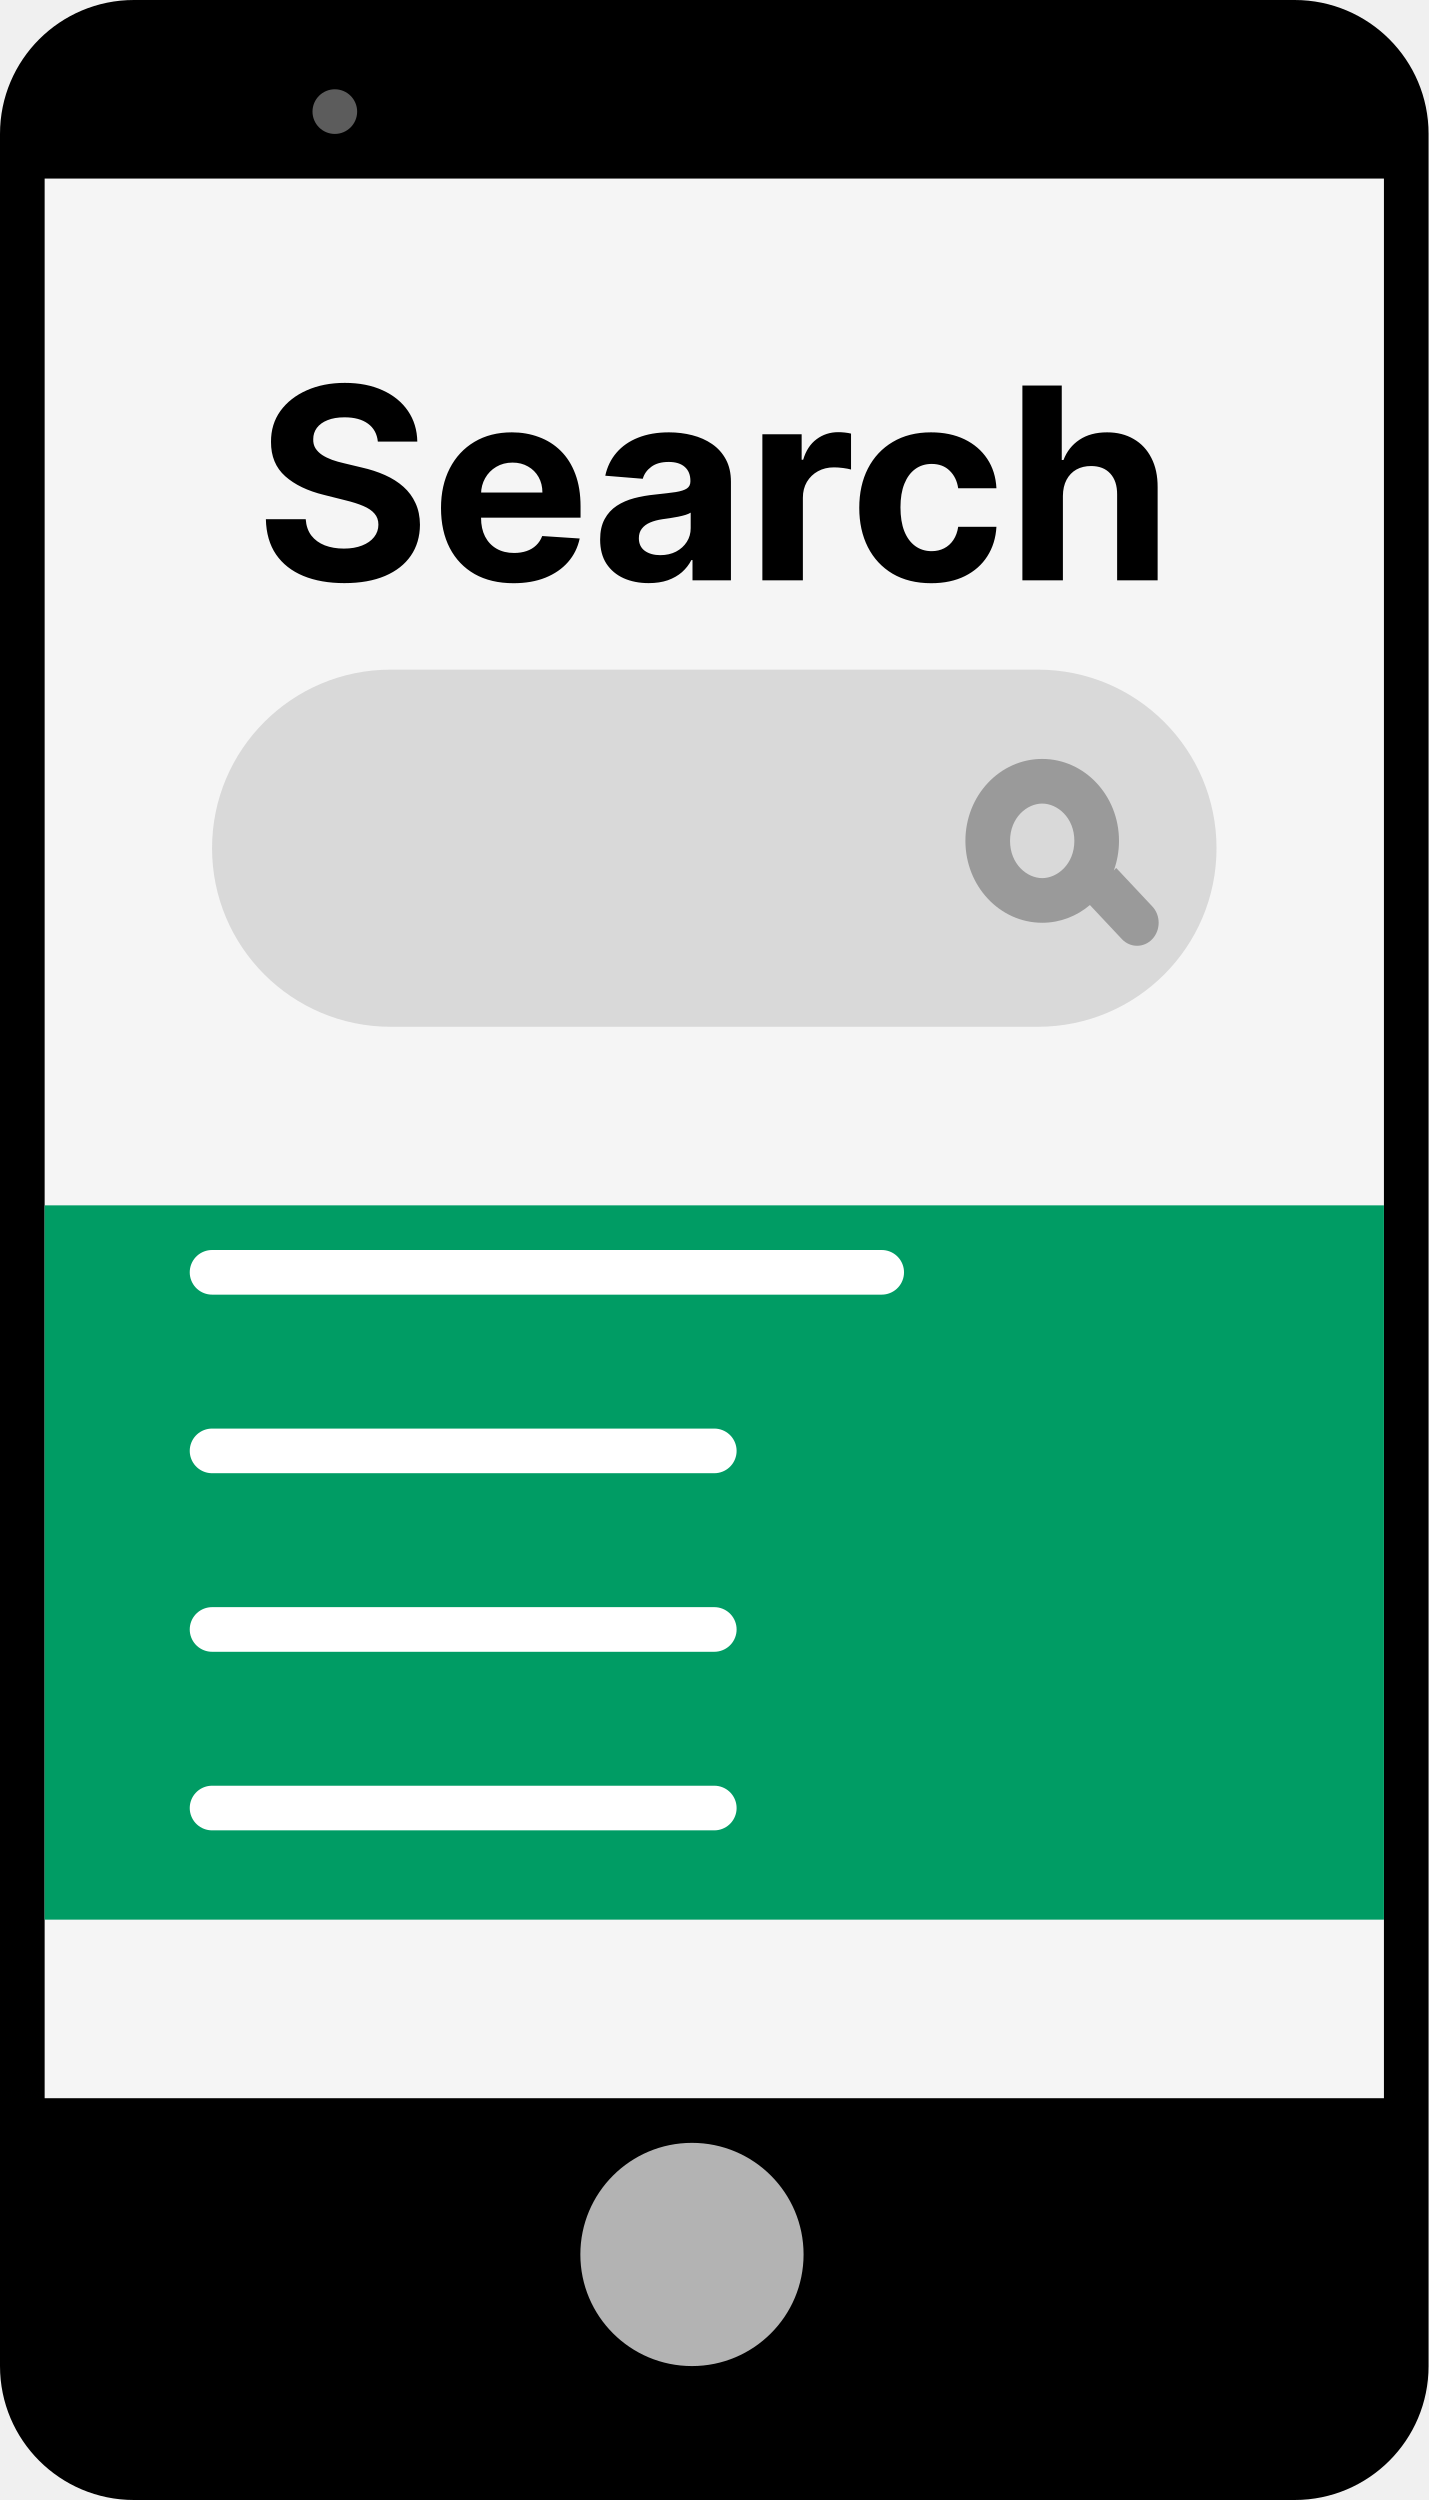
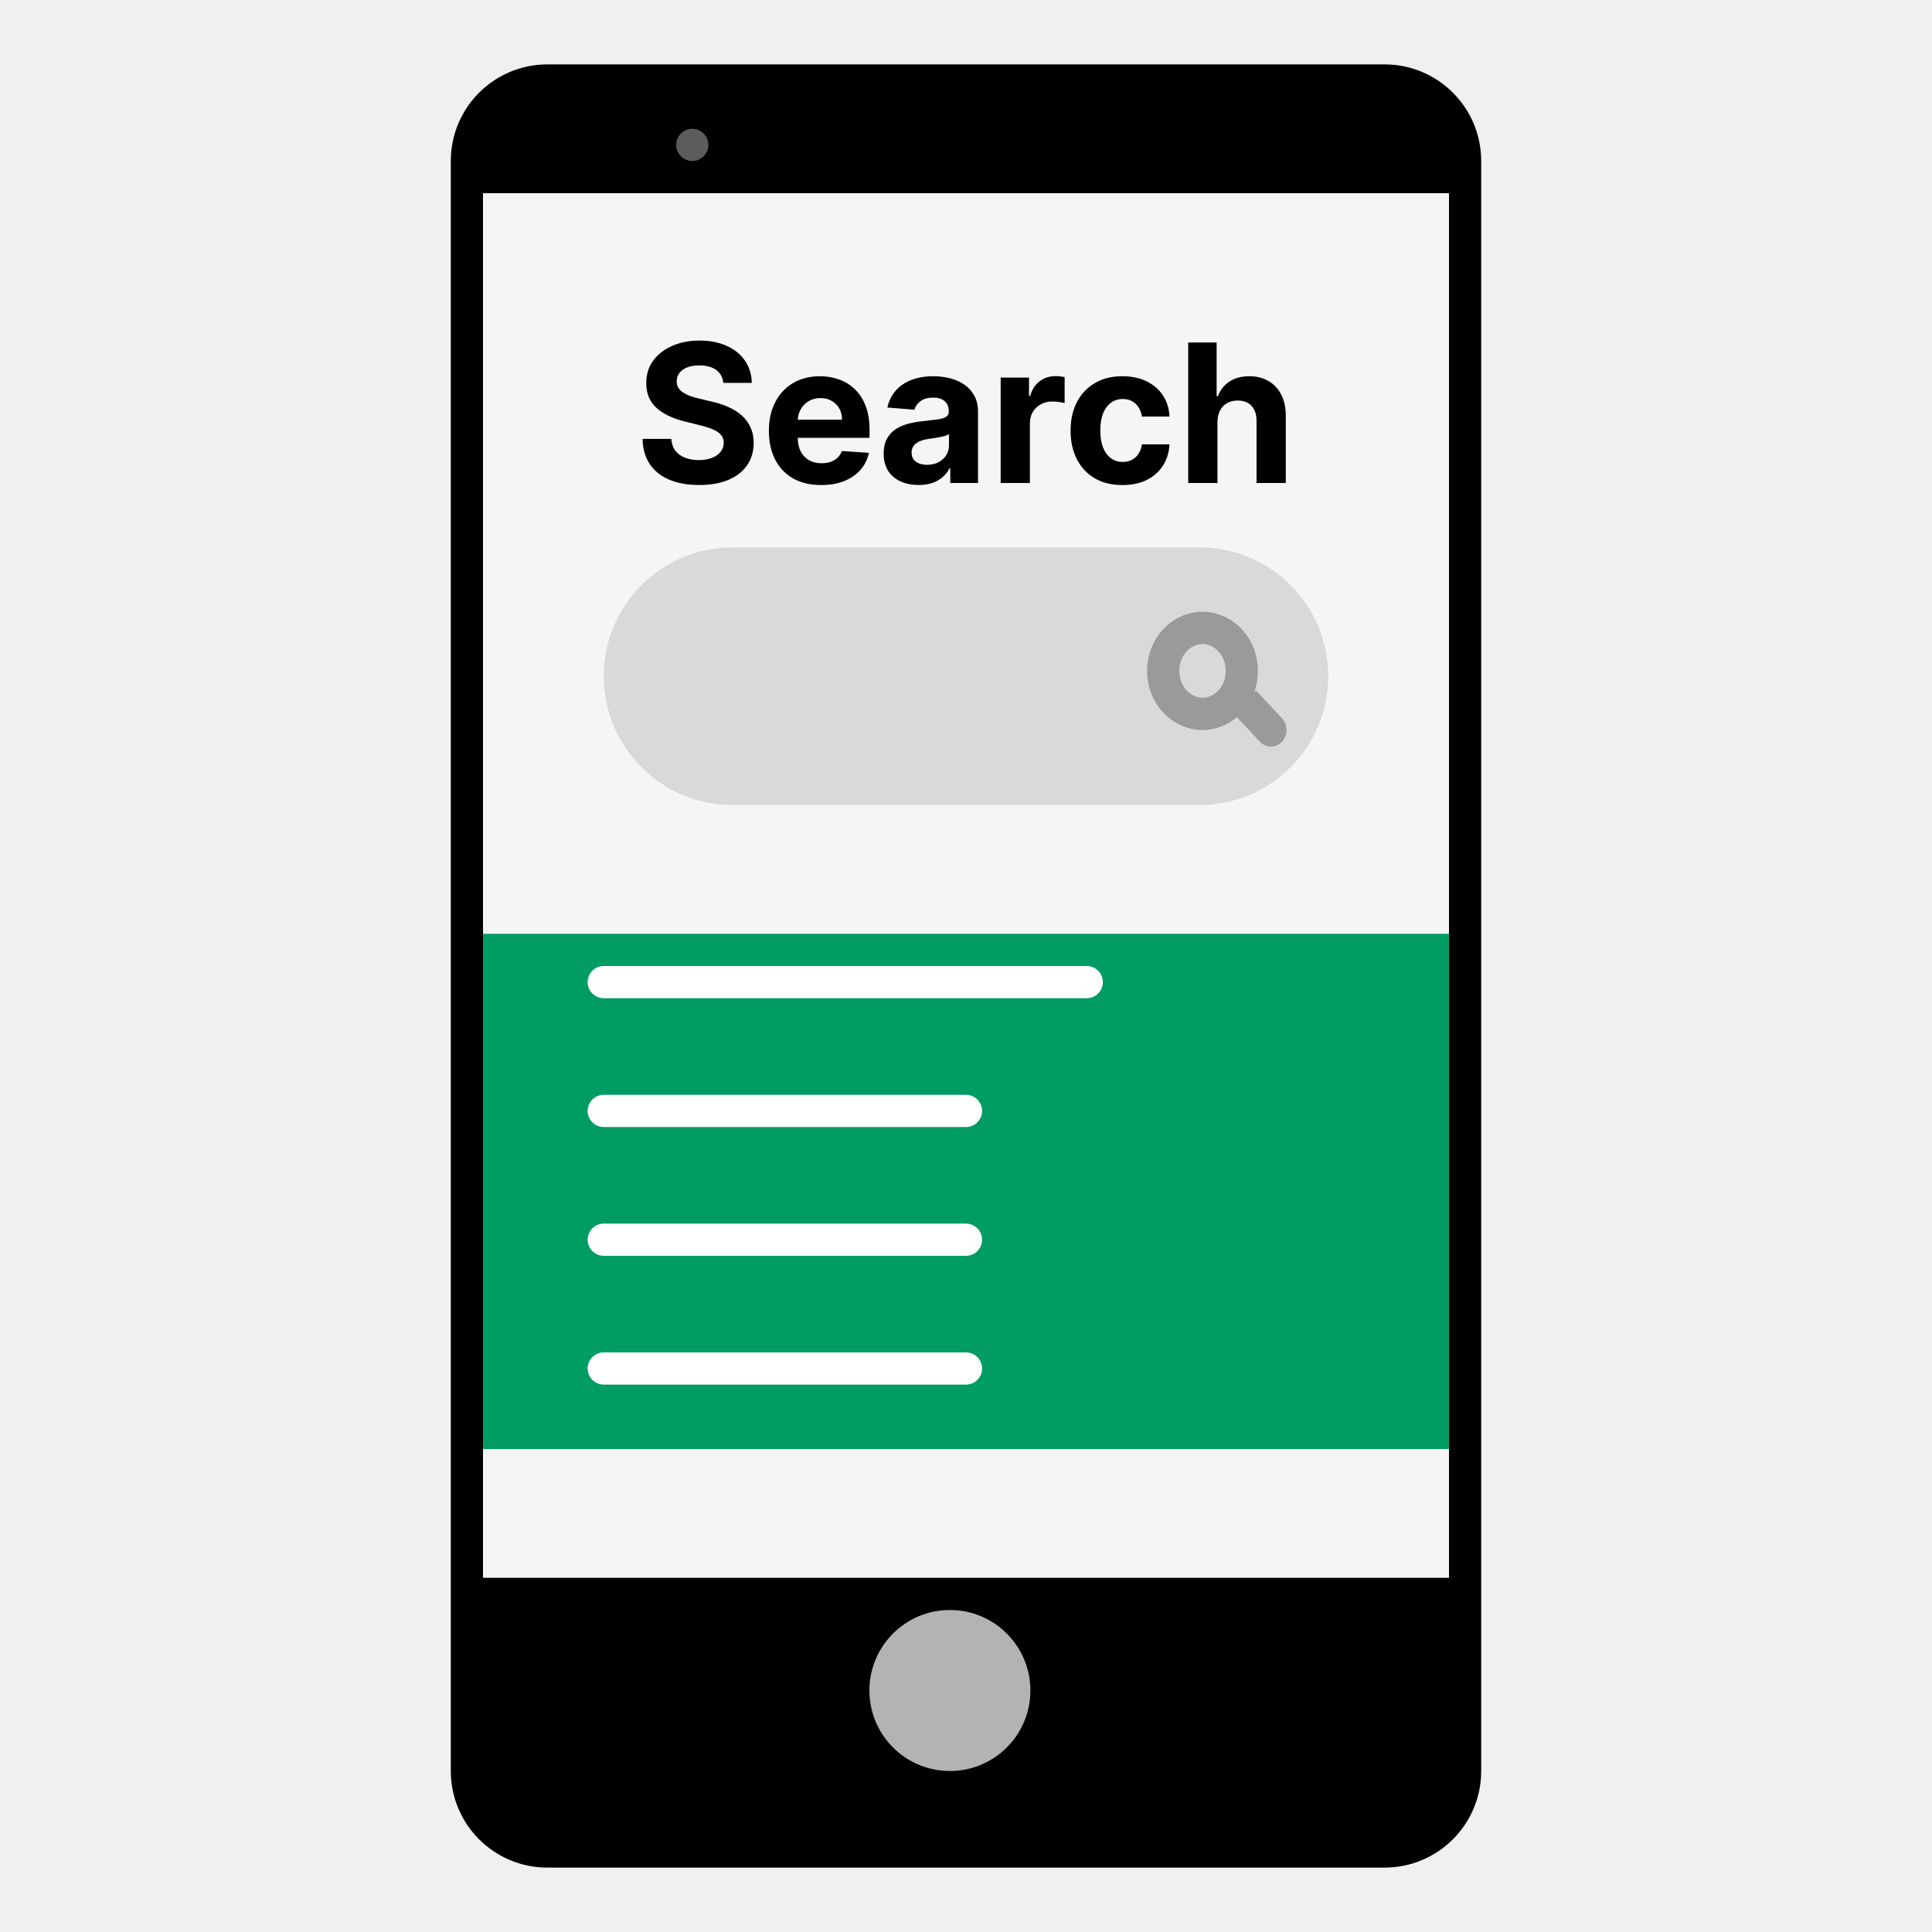
- <svg xmlns="http://www.w3.org/2000/svg" width="64" height="112" viewBox="0 0 64 112" fill="none">
-   <rect x="1" y="1" width="62" height="110" rx="5" fill="black" stroke="black" stroke-width="2" />
-   <circle cx="31" cy="101" r="5" fill="#B3B3B3" />
-   <path d="M20 5H44" stroke="black" stroke-width="2" stroke-linecap="round" />
-   <circle cx="15" cy="5" r="1" fill="#5C5C5C" />
-   <rect x="2" y="8" width="60" height="86" fill="#F5F5F5" />
-   <rect x="2" y="54" width="60" height="32" fill="#009C64" />
-   <path d="M9.5 57H39.5" stroke="white" stroke-width="2" stroke-linecap="round" />
-   <path d="M9.5 65H32" stroke="white" stroke-width="2" stroke-linecap="round" />
-   <path d="M9.5 73H32" stroke="white" stroke-width="2" stroke-linecap="round" />
-   <path d="M9.5 81H32" stroke="white" stroke-width="2" stroke-linecap="round" />
-   <rect x="9.5" y="30" width="45" height="16" rx="8" fill="#D9D9D9" />
-   <path fill-rule="evenodd" clip-rule="evenodd" d="M48.131 37.67C48.131 38.716 47.367 39.34 46.691 39.34C46.015 39.34 45.25 38.716 45.25 37.67C45.25 36.624 46.015 36 46.691 36C47.367 36 48.131 36.624 48.131 37.67ZM48.828 40.546C48.241 41.043 47.498 41.34 46.691 41.34C44.79 41.34 43.25 39.697 43.25 37.67C43.25 35.643 44.79 34 46.691 34C48.591 34 50.131 35.643 50.131 37.67C50.131 38.138 50.049 38.585 49.9 38.996L50.005 38.883L51.625 40.61C52.002 41.013 52.002 41.666 51.625 42.069C51.247 42.472 50.634 42.472 50.257 42.069L48.828 40.546Z" fill="#9A9A9A" />
-   <path d="M16.927 19.783C16.892 19.439 16.746 19.172 16.488 18.982C16.229 18.791 15.878 18.696 15.435 18.696C15.134 18.696 14.88 18.739 14.672 18.824C14.465 18.906 14.306 19.021 14.195 19.169C14.087 19.317 14.033 19.484 14.033 19.672C14.027 19.828 14.06 19.965 14.131 20.081C14.205 20.197 14.306 20.298 14.434 20.384C14.561 20.466 14.709 20.538 14.877 20.601C15.044 20.66 15.223 20.712 15.414 20.754L16.198 20.942C16.578 21.027 16.928 21.141 17.246 21.283C17.564 21.425 17.84 21.599 18.073 21.807C18.306 22.014 18.486 22.259 18.614 22.54C18.745 22.821 18.811 23.143 18.814 23.507C18.811 24.041 18.675 24.504 18.405 24.896C18.138 25.285 17.752 25.588 17.246 25.804C16.743 26.017 16.137 26.124 15.427 26.124C14.722 26.124 14.108 26.016 13.586 25.8C13.066 25.584 12.659 25.264 12.367 24.841C12.077 24.415 11.925 23.888 11.911 23.26H13.696C13.716 23.553 13.8 23.797 13.948 23.993C14.098 24.186 14.299 24.332 14.549 24.432C14.802 24.528 15.087 24.577 15.405 24.577C15.718 24.577 15.989 24.531 16.219 24.44C16.452 24.349 16.633 24.223 16.76 24.061C16.888 23.899 16.952 23.713 16.952 23.503C16.952 23.307 16.894 23.142 16.777 23.009C16.664 22.875 16.496 22.761 16.274 22.668C16.056 22.574 15.787 22.489 15.469 22.412L14.519 22.173C13.783 21.994 13.202 21.715 12.776 21.334C12.35 20.953 12.138 20.44 12.141 19.796C12.138 19.267 12.279 18.805 12.563 18.41C12.85 18.016 13.243 17.707 13.743 17.486C14.243 17.264 14.811 17.153 15.448 17.153C16.096 17.153 16.661 17.264 17.144 17.486C17.63 17.707 18.008 18.016 18.277 18.41C18.547 18.805 18.686 19.263 18.695 19.783H16.927ZM23.004 26.128C22.331 26.128 21.751 25.991 21.266 25.719C20.783 25.443 20.41 25.054 20.149 24.551C19.888 24.046 19.757 23.447 19.757 22.757C19.757 22.084 19.888 21.493 20.149 20.984C20.41 20.476 20.778 20.079 21.253 19.796C21.73 19.511 22.29 19.369 22.932 19.369C23.364 19.369 23.766 19.439 24.138 19.578C24.513 19.715 24.84 19.921 25.118 20.196C25.399 20.472 25.618 20.818 25.774 21.236C25.93 21.651 26.009 22.136 26.009 22.693V23.192H20.482V22.067H24.3C24.3 21.805 24.243 21.574 24.129 21.372C24.016 21.171 23.858 21.013 23.656 20.899C23.457 20.783 23.226 20.724 22.962 20.724C22.686 20.724 22.442 20.788 22.229 20.916C22.018 21.041 21.854 21.21 21.734 21.423C21.615 21.634 21.554 21.868 21.551 22.126V23.196C21.551 23.52 21.611 23.8 21.73 24.035C21.852 24.271 22.024 24.453 22.246 24.581C22.467 24.709 22.73 24.773 23.034 24.773C23.236 24.773 23.421 24.744 23.588 24.688C23.756 24.631 23.899 24.546 24.018 24.432C24.138 24.318 24.229 24.179 24.291 24.014L25.97 24.125C25.885 24.528 25.71 24.881 25.446 25.182C25.185 25.48 24.847 25.713 24.432 25.881C24.02 26.046 23.544 26.128 23.004 26.128ZM29.06 26.124C28.642 26.124 28.27 26.051 27.943 25.906C27.616 25.759 27.358 25.541 27.168 25.254C26.98 24.965 26.886 24.604 26.886 24.172C26.886 23.808 26.953 23.503 27.087 23.256C27.22 23.009 27.402 22.81 27.632 22.659C27.862 22.509 28.124 22.395 28.416 22.318C28.712 22.241 29.021 22.188 29.345 22.156C29.726 22.116 30.033 22.079 30.266 22.046C30.499 22.009 30.668 21.954 30.773 21.884C30.878 21.812 30.93 21.707 30.93 21.568V21.543C30.93 21.273 30.845 21.064 30.675 20.916C30.507 20.768 30.268 20.695 29.959 20.695C29.632 20.695 29.372 20.767 29.179 20.912C28.986 21.054 28.858 21.233 28.796 21.449L27.116 21.312C27.202 20.915 27.369 20.571 27.619 20.281C27.869 19.989 28.192 19.764 28.587 19.608C28.984 19.449 29.445 19.369 29.967 19.369C30.331 19.369 30.679 19.412 31.011 19.497C31.347 19.582 31.643 19.715 31.902 19.893C32.163 20.072 32.369 20.303 32.52 20.584C32.67 20.862 32.746 21.196 32.746 21.585V26H31.024V25.092H30.973C30.868 25.297 30.727 25.477 30.551 25.634C30.375 25.787 30.163 25.908 29.916 25.996C29.669 26.081 29.384 26.124 29.06 26.124ZM29.579 24.871C29.847 24.871 30.082 24.818 30.287 24.713C30.491 24.605 30.652 24.46 30.768 24.278C30.885 24.097 30.943 23.891 30.943 23.66V22.966C30.886 23.003 30.808 23.037 30.709 23.068C30.612 23.097 30.503 23.124 30.381 23.149C30.259 23.172 30.136 23.193 30.014 23.213C29.892 23.23 29.781 23.246 29.682 23.26C29.469 23.291 29.283 23.341 29.124 23.409C28.965 23.477 28.841 23.57 28.753 23.686C28.665 23.8 28.621 23.942 28.621 24.112C28.621 24.359 28.71 24.548 28.889 24.679C29.071 24.807 29.301 24.871 29.579 24.871ZM34.154 26V19.454H35.914V20.597H35.982C36.102 20.19 36.302 19.884 36.583 19.676C36.864 19.466 37.188 19.361 37.555 19.361C37.646 19.361 37.744 19.366 37.849 19.378C37.954 19.389 38.046 19.405 38.126 19.425V21.035C38.041 21.01 37.923 20.987 37.772 20.967C37.621 20.947 37.484 20.938 37.359 20.938C37.092 20.938 36.853 20.996 36.643 21.112C36.435 21.226 36.271 21.385 36.148 21.59C36.029 21.794 35.969 22.03 35.969 22.297V26H34.154ZM41.717 26.128C41.047 26.128 40.47 25.986 39.987 25.702C39.507 25.415 39.137 25.017 38.879 24.509C38.623 24 38.495 23.415 38.495 22.753C38.495 22.082 38.625 21.494 38.883 20.989C39.145 20.48 39.515 20.084 39.995 19.8C40.475 19.513 41.047 19.369 41.709 19.369C42.279 19.369 42.779 19.473 43.209 19.68C43.637 19.888 43.977 20.179 44.227 20.554C44.477 20.929 44.615 21.369 44.64 21.875H42.927C42.879 21.548 42.751 21.285 42.544 21.087C42.339 20.885 42.071 20.784 41.738 20.784C41.457 20.784 41.211 20.861 41.001 21.014C40.794 21.165 40.632 21.385 40.515 21.675C40.399 21.965 40.341 22.315 40.341 22.727C40.341 23.145 40.397 23.5 40.511 23.793C40.627 24.085 40.791 24.308 41.001 24.462C41.211 24.615 41.457 24.692 41.738 24.692C41.946 24.692 42.132 24.649 42.297 24.564C42.464 24.479 42.602 24.355 42.71 24.193C42.821 24.028 42.893 23.831 42.927 23.601H44.64C44.612 24.101 44.475 24.541 44.231 24.922C43.99 25.3 43.656 25.595 43.23 25.808C42.804 26.021 42.299 26.128 41.717 26.128ZM47.618 22.216V26H45.803V17.273H47.567V20.609H47.644C47.791 20.223 48.03 19.921 48.359 19.702C48.689 19.48 49.102 19.369 49.599 19.369C50.054 19.369 50.45 19.469 50.788 19.668C51.129 19.864 51.394 20.146 51.581 20.516C51.771 20.882 51.865 21.321 51.862 21.832V26H50.047V22.156C50.05 21.753 49.947 21.439 49.74 21.215C49.535 20.99 49.249 20.878 48.879 20.878C48.632 20.878 48.413 20.93 48.223 21.035C48.035 21.141 47.888 21.294 47.78 21.496C47.675 21.695 47.621 21.935 47.618 22.216Z" fill="black" />
+ <svg xmlns="http://www.w3.org/2000/svg" width="120" height="120" viewBox="0 0 120 120" fill="none">
+   <rect x="29" y="5" width="62" height="110" rx="5" fill="black" stroke="black" stroke-width="2" />
+   <circle cx="59" cy="105" r="5" fill="#B3B3B3" />
+   <path d="M48 9H72" stroke="black" stroke-width="2" stroke-linecap="round" />
+   <circle cx="43" cy="9" r="1" fill="#5C5C5C" />
+   <rect x="30" y="12" width="60" height="86" fill="#F5F5F5" />
+   <rect x="30" y="58" width="60" height="32" fill="#009C64" />
+   <path d="M37.5 61H67.5" stroke="white" stroke-width="2" stroke-linecap="round" />
+   <path d="M37.5 69H60" stroke="white" stroke-width="2" stroke-linecap="round" />
+   <path d="M37.5 77H60" stroke="white" stroke-width="2" stroke-linecap="round" />
+   <path d="M37.5 85H60" stroke="white" stroke-width="2" stroke-linecap="round" />
+   <rect x="37.5" y="34" width="45" height="16" rx="8" fill="#D9D9D9" />
+   <path fill-rule="evenodd" clip-rule="evenodd" d="M76.131 41.67C76.131 42.716 75.367 43.34 74.691 43.34C74.015 43.34 73.25 42.716 73.25 41.67C73.25 40.624 74.015 40 74.691 40C75.367 40 76.131 40.624 76.131 41.67ZM76.828 44.546C76.241 45.043 75.498 45.34 74.691 45.34C72.79 45.34 71.25 43.697 71.25 41.67C71.25 39.643 72.79 38 74.691 38C76.591 38 78.131 39.643 78.131 41.67C78.131 42.138 78.049 42.585 77.9 42.996L78.005 42.883L79.625 44.61C80.002 45.013 80.002 45.666 79.625 46.069C79.247 46.472 78.634 46.472 78.257 46.069L76.828 44.546Z" fill="#9A9A9A" />
+   <path d="M44.926 23.783C44.892 23.439 44.746 23.172 44.488 22.982C44.229 22.791 43.878 22.696 43.435 22.696C43.134 22.696 42.88 22.739 42.672 22.824C42.465 22.906 42.306 23.021 42.195 23.169C42.087 23.317 42.033 23.484 42.033 23.672C42.027 23.828 42.06 23.965 42.131 24.081C42.205 24.197 42.306 24.298 42.434 24.384C42.561 24.466 42.709 24.538 42.877 24.601C43.044 24.66 43.223 24.712 43.414 24.754L44.198 24.942C44.578 25.027 44.928 25.141 45.246 25.283C45.564 25.425 45.84 25.599 46.073 25.807C46.306 26.014 46.486 26.259 46.614 26.54C46.745 26.821 46.811 27.143 46.814 27.507C46.811 28.041 46.675 28.504 46.405 28.896C46.138 29.285 45.752 29.588 45.246 29.804C44.743 30.017 44.137 30.124 43.426 30.124C42.722 30.124 42.108 30.016 41.586 29.8C41.066 29.584 40.659 29.264 40.367 28.841C40.077 28.415 39.925 27.888 39.911 27.26H41.696C41.716 27.553 41.8 27.797 41.948 27.993C42.098 28.186 42.299 28.332 42.549 28.432C42.801 28.528 43.087 28.577 43.405 28.577C43.718 28.577 43.989 28.531 44.219 28.44C44.452 28.349 44.633 28.223 44.76 28.061C44.888 27.899 44.952 27.713 44.952 27.503C44.952 27.307 44.894 27.142 44.777 27.009C44.664 26.875 44.496 26.761 44.275 26.668C44.056 26.574 43.787 26.489 43.469 26.412L42.519 26.173C41.783 25.994 41.202 25.715 40.776 25.334C40.35 24.953 40.138 24.44 40.141 23.796C40.138 23.267 40.279 22.805 40.563 22.41C40.85 22.016 41.243 21.707 41.743 21.486C42.243 21.264 42.811 21.153 43.448 21.153C44.096 21.153 44.661 21.264 45.144 21.486C45.63 21.707 46.008 22.016 46.277 22.41C46.547 22.805 46.686 23.263 46.695 23.783H44.926ZM51.004 30.128C50.331 30.128 49.751 29.991 49.266 29.719C48.783 29.443 48.41 29.054 48.149 28.551C47.888 28.046 47.757 27.447 47.757 26.757C47.757 26.084 47.888 25.493 48.149 24.984C48.41 24.476 48.778 24.079 49.253 23.796C49.73 23.511 50.29 23.369 50.932 23.369C51.364 23.369 51.766 23.439 52.138 23.578C52.513 23.715 52.84 23.921 53.118 24.196C53.399 24.472 53.618 24.818 53.774 25.236C53.93 25.651 54.008 26.136 54.008 26.693V27.192H48.481V26.067H52.3C52.3 25.805 52.243 25.574 52.129 25.372C52.016 25.171 51.858 25.013 51.656 24.899C51.457 24.783 51.226 24.724 50.962 24.724C50.686 24.724 50.442 24.788 50.229 24.916C50.019 25.041 49.854 25.21 49.734 25.423C49.615 25.634 49.554 25.868 49.551 26.126V27.196C49.551 27.52 49.611 27.8 49.73 28.035C49.852 28.271 50.024 28.453 50.246 28.581C50.467 28.709 50.73 28.773 51.034 28.773C51.236 28.773 51.42 28.744 51.588 28.688C51.756 28.631 51.899 28.546 52.019 28.432C52.138 28.318 52.229 28.179 52.291 28.014L53.97 28.125C53.885 28.528 53.71 28.881 53.446 29.182C53.185 29.48 52.847 29.713 52.432 29.881C52.02 30.046 51.544 30.128 51.004 30.128ZM57.06 30.124C56.642 30.124 56.27 30.051 55.943 29.906C55.617 29.759 55.358 29.541 55.168 29.254C54.98 28.965 54.886 28.604 54.886 28.172C54.886 27.808 54.953 27.503 55.087 27.256C55.22 27.009 55.402 26.81 55.632 26.659C55.862 26.509 56.124 26.395 56.416 26.318C56.712 26.241 57.021 26.188 57.345 26.156C57.726 26.116 58.033 26.079 58.266 26.046C58.499 26.009 58.668 25.954 58.773 25.884C58.878 25.812 58.93 25.707 58.93 25.568V25.543C58.93 25.273 58.845 25.064 58.675 24.916C58.507 24.768 58.269 24.695 57.959 24.695C57.632 24.695 57.372 24.767 57.179 24.912C56.986 25.054 56.858 25.233 56.795 25.449L55.117 25.312C55.202 24.915 55.369 24.571 55.619 24.281C55.869 23.989 56.192 23.764 56.587 23.608C56.984 23.449 57.445 23.369 57.967 23.369C58.331 23.369 58.679 23.412 59.011 23.497C59.347 23.582 59.644 23.715 59.902 23.893C60.163 24.072 60.369 24.303 60.52 24.584C60.67 24.862 60.746 25.196 60.746 25.585V30H59.024V29.092H58.973C58.868 29.297 58.727 29.477 58.551 29.634C58.375 29.787 58.163 29.908 57.916 29.996C57.669 30.081 57.383 30.124 57.06 30.124ZM57.58 28.871C57.847 28.871 58.082 28.818 58.287 28.713C58.492 28.605 58.652 28.46 58.769 28.278C58.885 28.097 58.943 27.891 58.943 27.66V26.966C58.886 27.003 58.808 27.037 58.709 27.068C58.612 27.097 58.503 27.124 58.381 27.149C58.258 27.172 58.136 27.193 58.014 27.213C57.892 27.23 57.781 27.246 57.682 27.26C57.469 27.291 57.283 27.341 57.124 27.409C56.965 27.477 56.841 27.57 56.753 27.686C56.665 27.8 56.621 27.942 56.621 28.112C56.621 28.359 56.71 28.548 56.889 28.679C57.071 28.807 57.301 28.871 57.58 28.871ZM62.154 30V23.454H63.914V24.597H63.982C64.102 24.19 64.302 23.884 64.583 23.676C64.864 23.466 65.188 23.361 65.555 23.361C65.646 23.361 65.744 23.366 65.849 23.378C65.954 23.389 66.046 23.405 66.126 23.425V25.035C66.04 25.01 65.923 24.987 65.772 24.967C65.621 24.947 65.484 24.938 65.359 24.938C65.092 24.938 64.853 24.996 64.643 25.112C64.435 25.226 64.271 25.385 64.148 25.59C64.029 25.794 63.969 26.03 63.969 26.297V30H62.154ZM69.717 30.128C69.046 30.128 68.47 29.986 67.987 29.702C67.507 29.415 67.137 29.017 66.879 28.509C66.623 28 66.495 27.415 66.495 26.753C66.495 26.082 66.625 25.494 66.883 24.989C67.144 24.48 67.515 24.084 67.995 23.8C68.475 23.513 69.046 23.369 69.709 23.369C70.279 23.369 70.779 23.473 71.209 23.68C71.637 23.888 71.977 24.179 72.227 24.554C72.477 24.929 72.615 25.369 72.64 25.875H70.927C70.879 25.548 70.751 25.285 70.544 25.087C70.339 24.885 70.071 24.784 69.738 24.784C69.457 24.784 69.211 24.861 69.001 25.014C68.794 25.165 68.632 25.385 68.515 25.675C68.399 25.965 68.341 26.315 68.341 26.727C68.341 27.145 68.397 27.5 68.511 27.793C68.627 28.085 68.791 28.308 69.001 28.462C69.211 28.615 69.457 28.692 69.738 28.692C69.946 28.692 70.132 28.649 70.296 28.564C70.464 28.479 70.602 28.355 70.71 28.193C70.821 28.028 70.893 27.831 70.927 27.601H72.64C72.612 28.101 72.475 28.541 72.231 28.922C71.99 29.3 71.656 29.595 71.23 29.808C70.804 30.021 70.299 30.128 69.717 30.128ZM75.618 26.216V30H73.803V21.273H75.567V24.609H75.644C75.791 24.223 76.03 23.921 76.359 23.702C76.689 23.48 77.102 23.369 77.599 23.369C78.054 23.369 78.45 23.469 78.788 23.668C79.129 23.864 79.394 24.146 79.581 24.516C79.771 24.882 79.865 25.321 79.862 25.832V30H78.047V26.156C78.05 25.753 77.947 25.439 77.74 25.215C77.535 24.99 77.249 24.878 76.879 24.878C76.632 24.878 76.413 24.93 76.223 25.035C76.035 25.141 75.888 25.294 75.78 25.496C75.675 25.695 75.621 25.935 75.618 26.216Z" fill="black" />
</svg>
